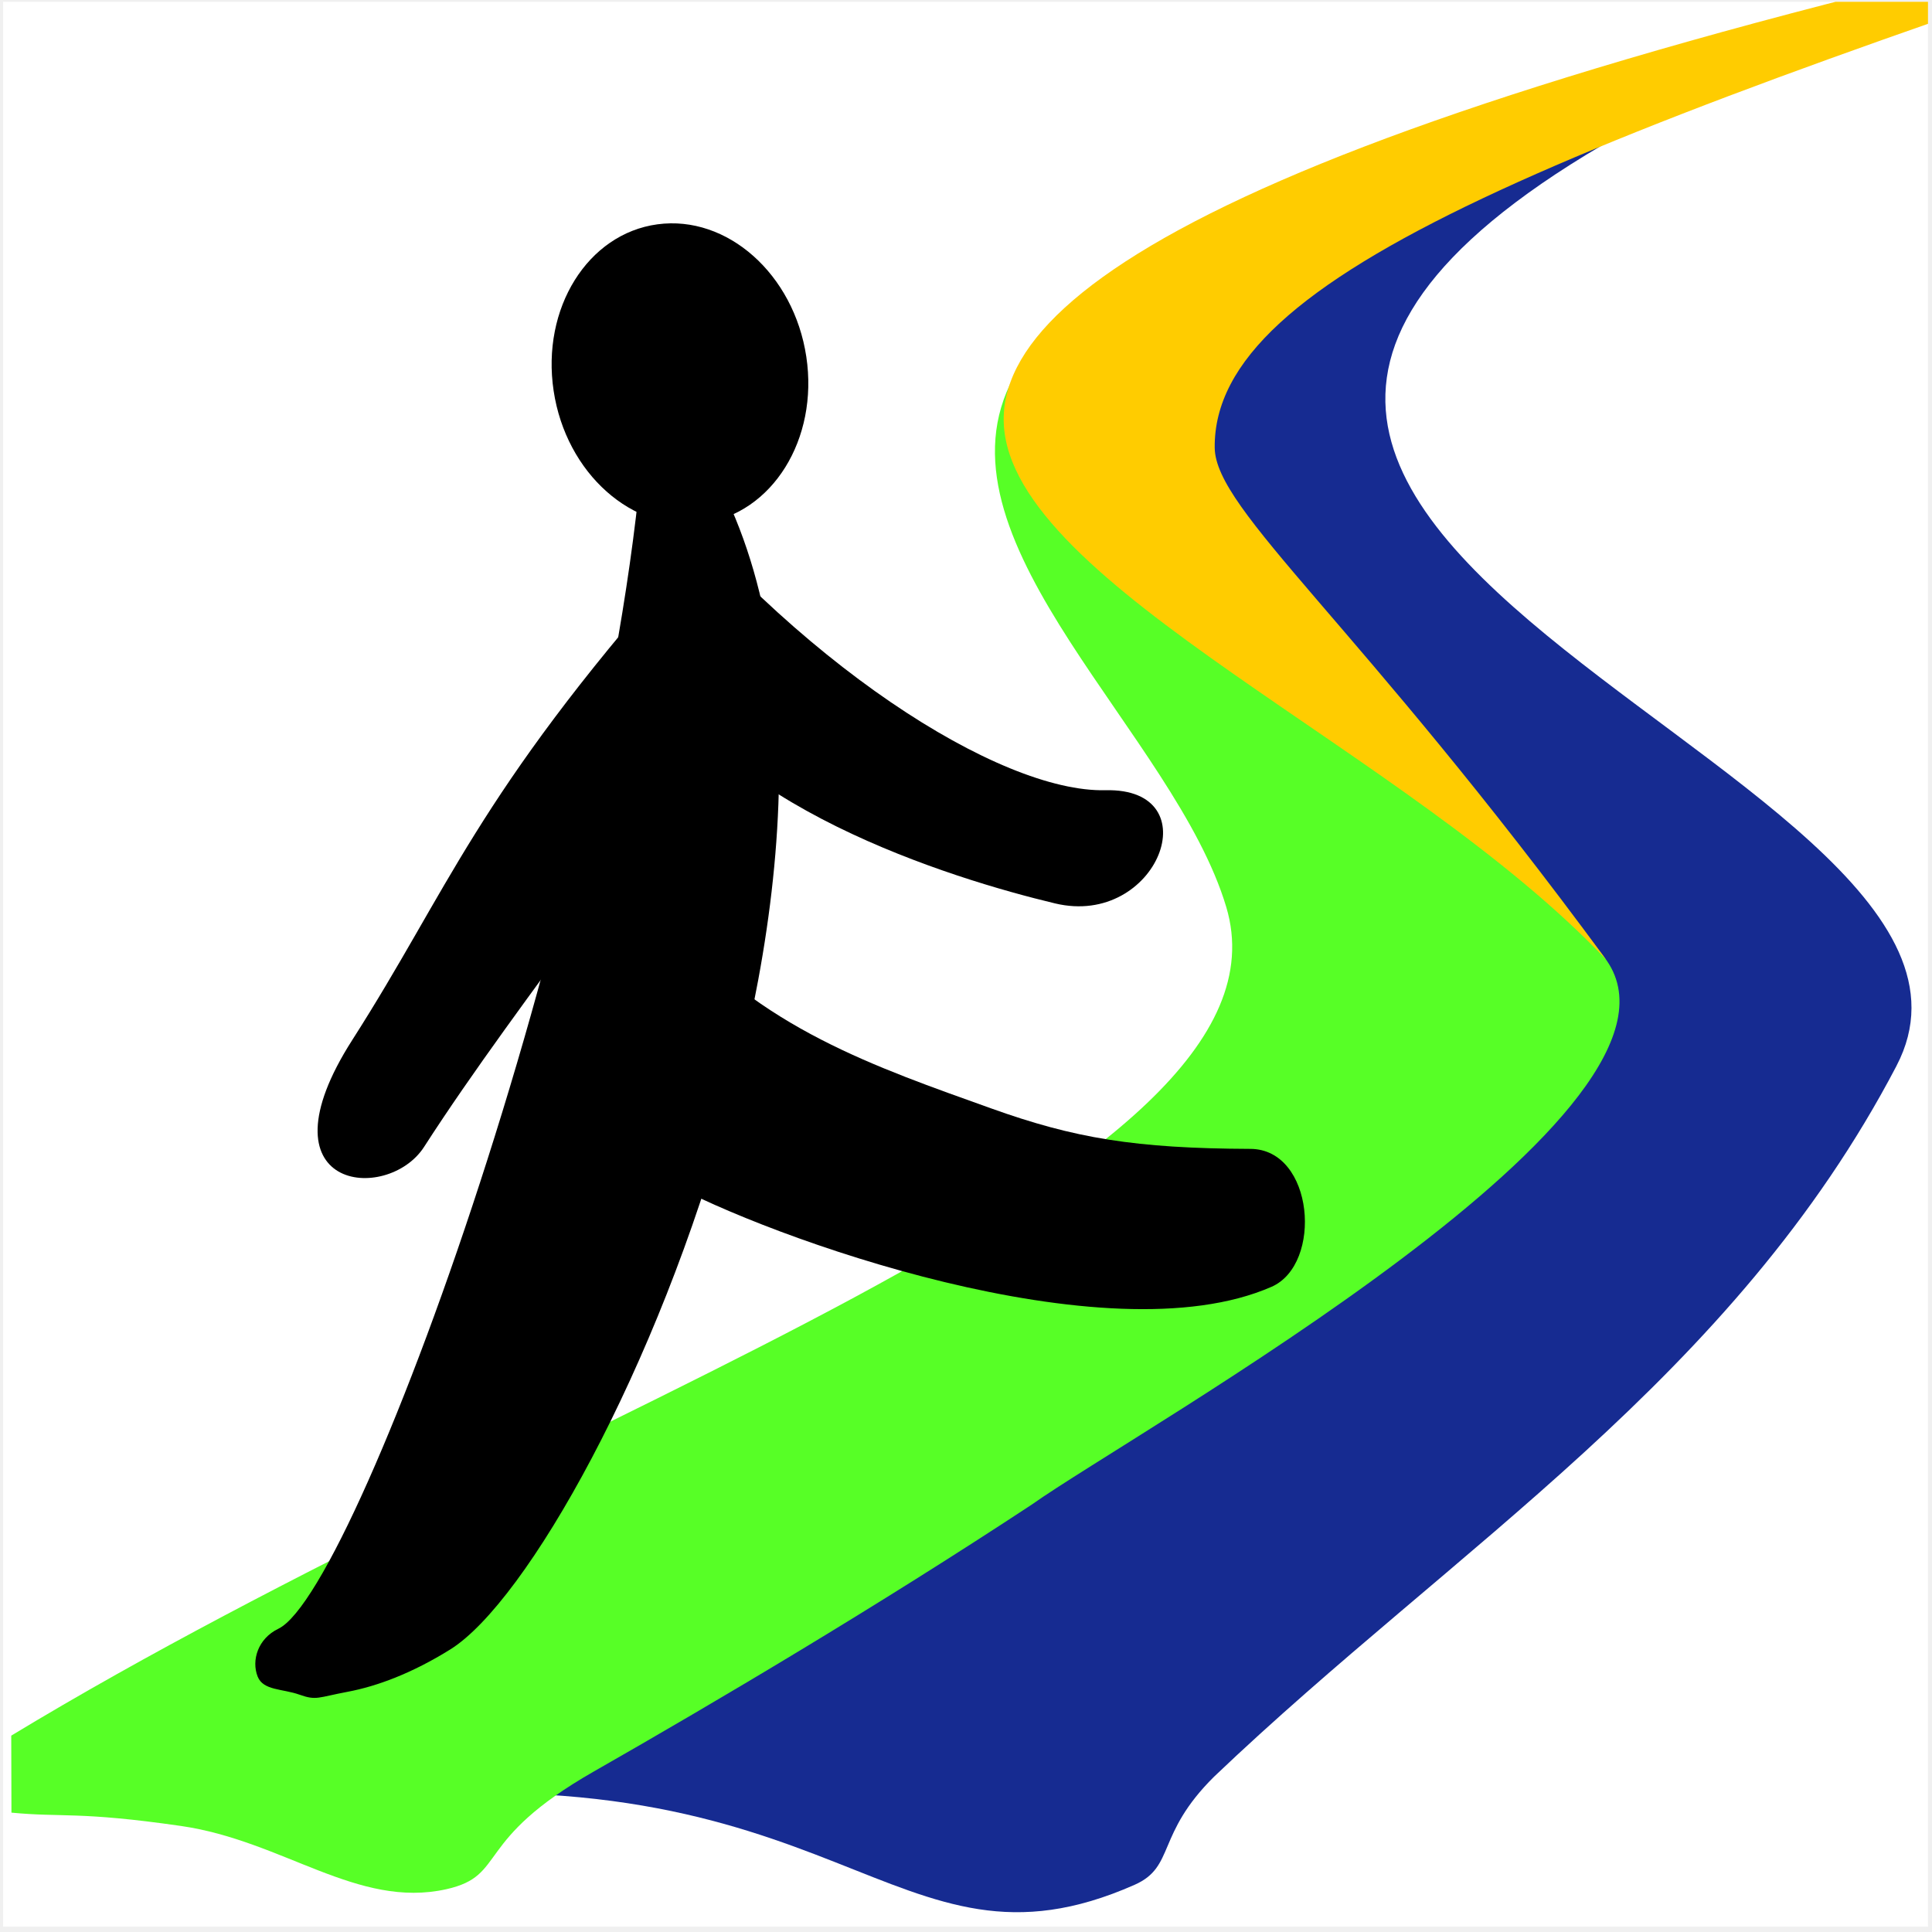
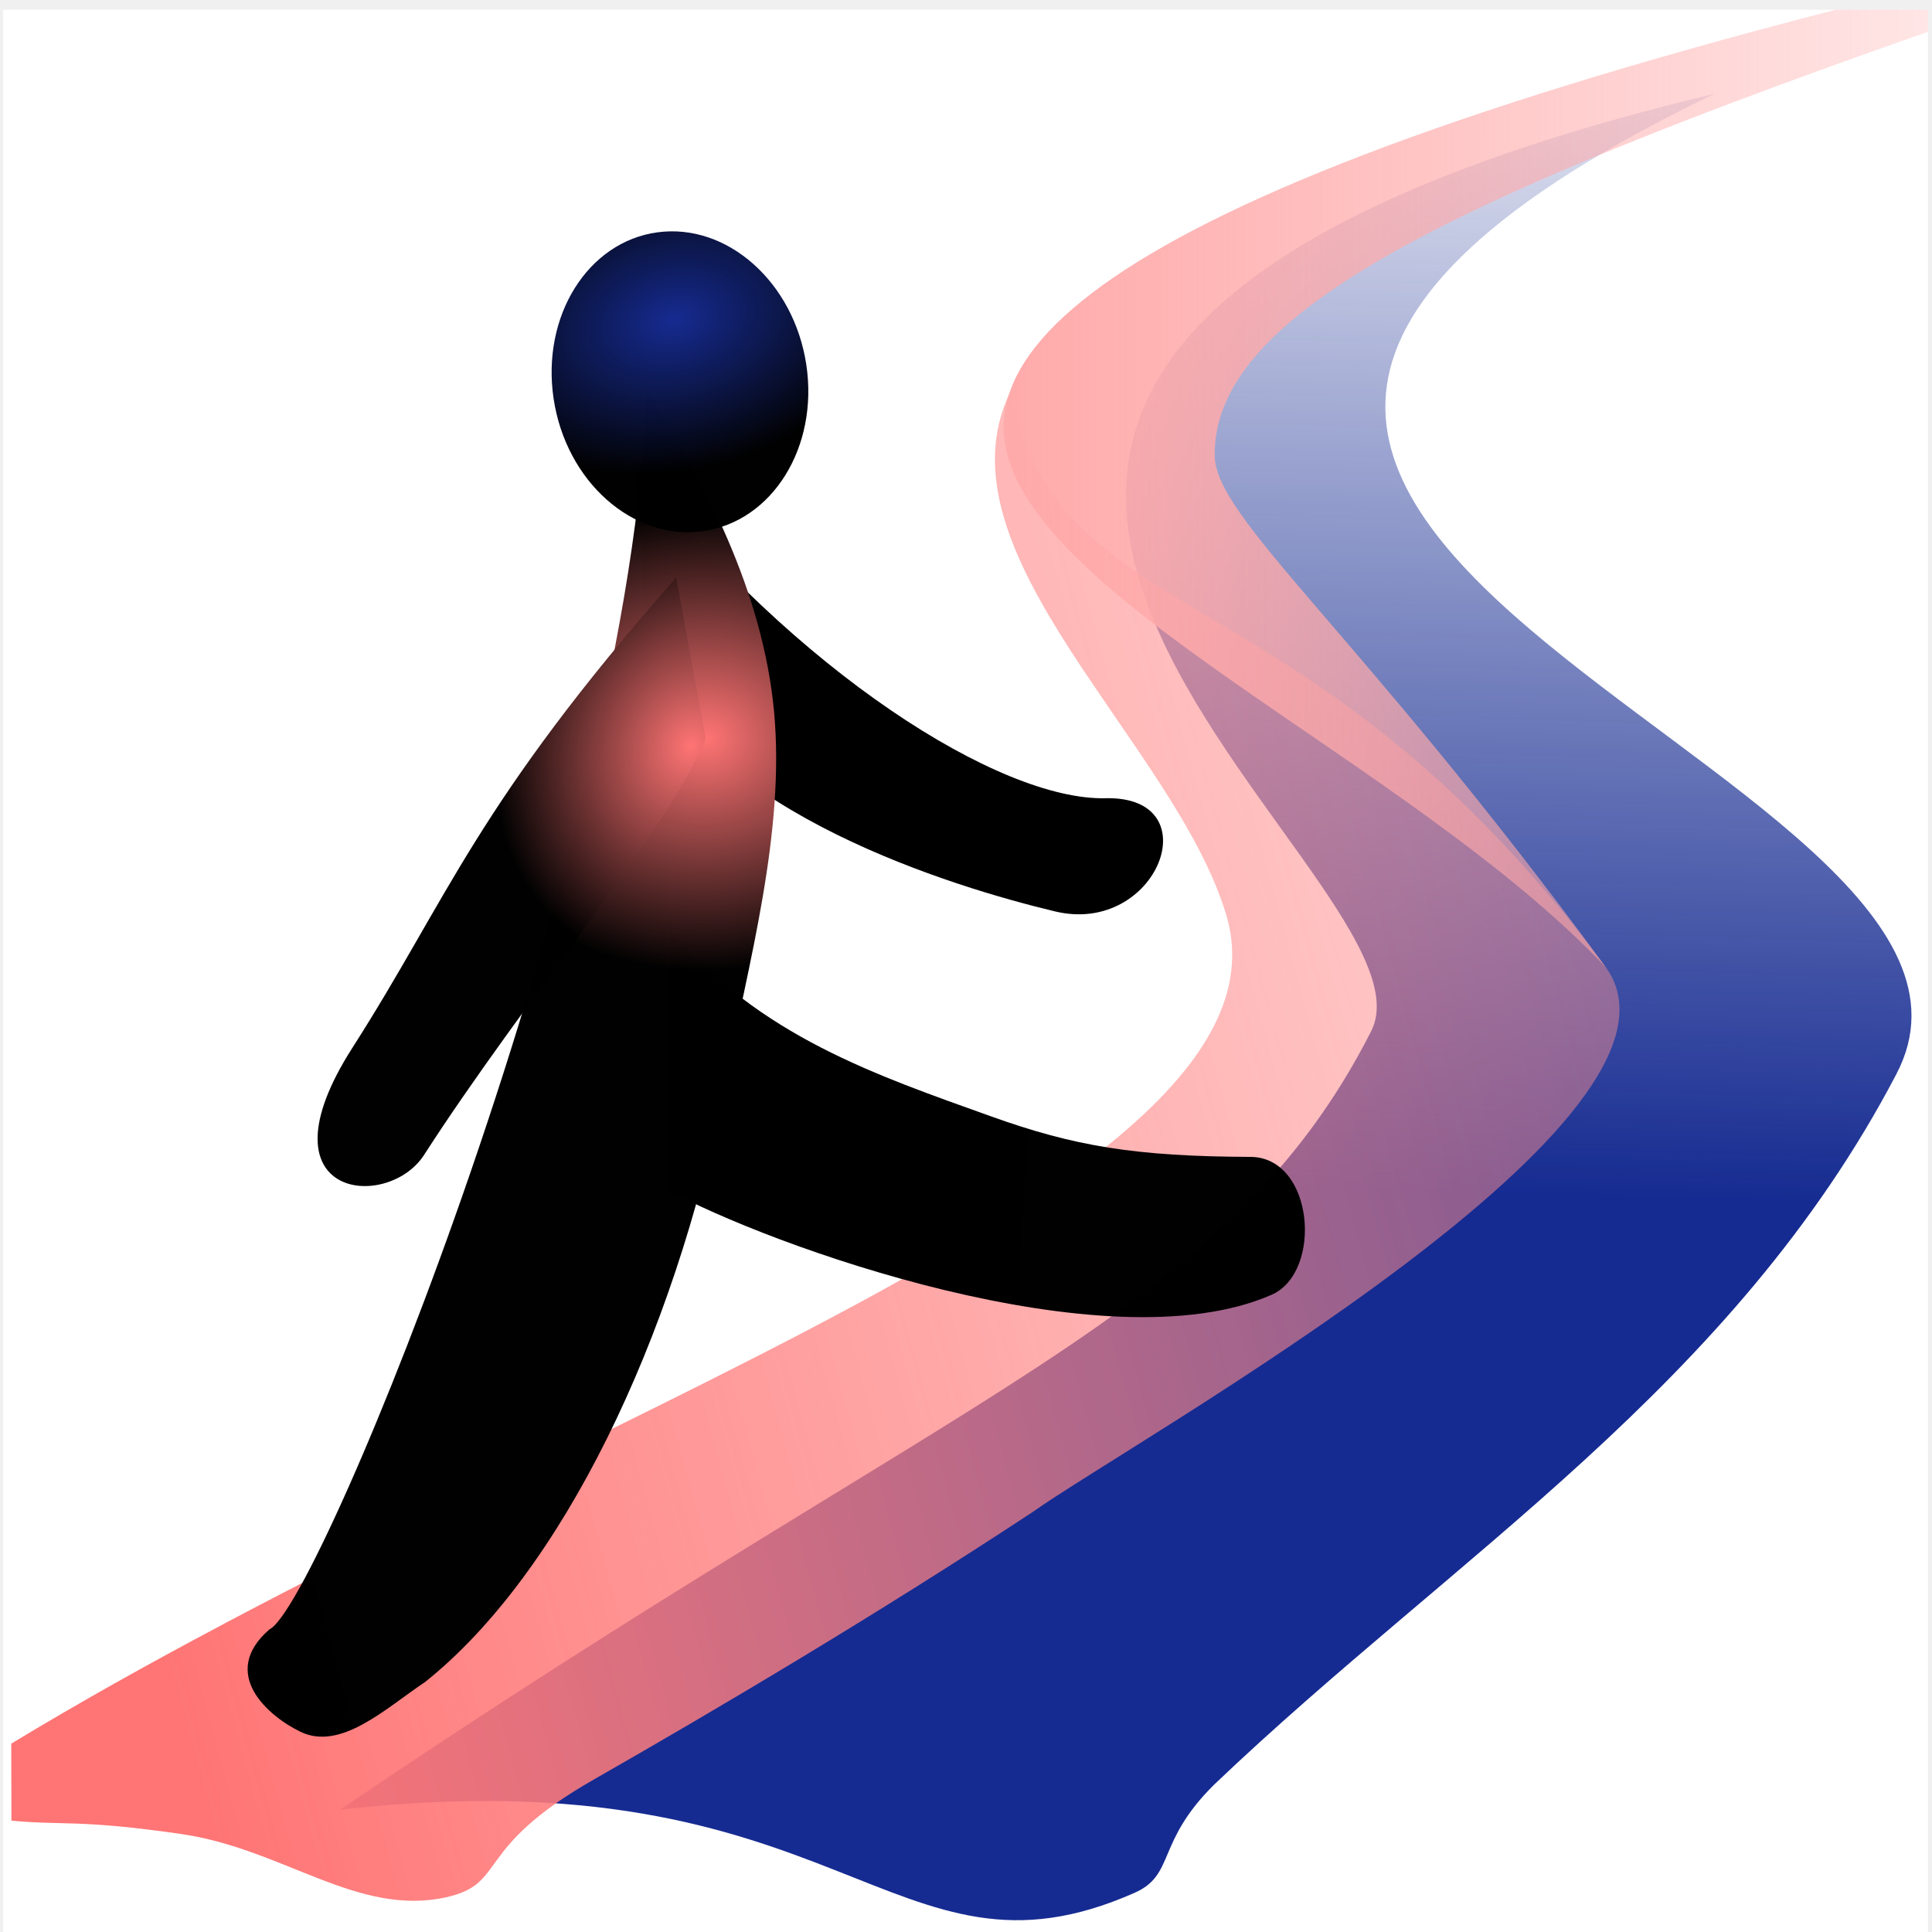
- <svg xmlns="http://www.w3.org/2000/svg" width="54px" height="54px" viewBox="0 0 54 54" version="1.1" id="svg12">
+ <svg xmlns="http://www.w3.org/2000/svg" xmlns:xlink="http://www.w3.org/1999/xlink" width="54px" height="54px" viewBox="0 0 54 54" version="1.1" id="svg12">
  <defs id="defs6">
    <clipPath clipPathUnits="userSpaceOnUse" id="clipPath1127">
      <rect style="display:inline;fill:none;fill-opacity:1;stroke:#808080;stroke-width:0.1;stroke-linecap:round;stroke-linejoin:round;stroke-miterlimit:4;stroke-dasharray:none;stroke-opacity:1" id="rect1129" width="33.381" height="33.381" x="162.687" y="350.973" />
    </clipPath>
    <clipPath clipPathUnits="userSpaceOnUse" id="clipPath931">
      <rect style="opacity:0.99;fill:none;fill-opacity:1;stroke:#000000;stroke-width:0.3;stroke-miterlimit:4;stroke-dasharray:none" id="rect933" width="28.3" height="28.3" x="-0.071" y="0.31" />
    </clipPath>
+     <clipPath clipPathUnits="userSpaceOnUse" id="clipPath931-3">
+       <rect style="opacity:0.99;fill:none;fill-opacity:1;stroke:#000000;stroke-width:0.3;stroke-miterlimit:4;stroke-dasharray:none" id="rect933-9" width="28.3" height="28.3" x="-0.071" y="0.31" />
+     </clipPath>
+     <linearGradient xlink:href="#linearGradient983" id="linearGradient985" x1="23.518" y1="-1.144" x2="22.942" y2="17.739" gradientUnits="userSpaceOnUse" />
+     <linearGradient id="linearGradient983">
+       <stop style="stop-color:#162b91;stop-opacity:0" offset="0" id="stop979" />
+       <stop style="stop-color:#162b91;stop-opacity:1" offset="1" id="stop981" />
+     </linearGradient>
+     <linearGradient xlink:href="#linearGradient947" id="linearGradient925" x1="0.047" y1="17.024" x2="41.363" y2="5.738" gradientUnits="userSpaceOnUse" />
+     <linearGradient id="linearGradient947">
+       <stop id="stop943" offset="0" style="stop-color:#ff7474;stop-opacity:1" />
+       <stop id="stop945" offset="1" style="stop-color:#ffaaaa;stop-opacity:0;" />
+     </linearGradient>
+     <linearGradient xlink:href="#linearGradient931" id="linearGradient933" x1="14.639" y1="6.521" x2="34.104" y2="6.521" gradientUnits="userSpaceOnUse" />
+     <linearGradient id="linearGradient931">
+       <stop style="stop-color:#ffaaaa;stop-opacity:1;" offset="0" id="stop927" />
+       <stop style="stop-color:#ffaaaa;stop-opacity:0;" offset="1" id="stop929" />
+     </linearGradient>
+     <linearGradient xlink:href="#linearGradient1031" id="linearGradient1025" x1="44.777" y1="70.821" x2="60.014" y2="71.553" gradientUnits="userSpaceOnUse" />
+     <linearGradient id="linearGradient1031">
+       <stop style="stop-color:#000000;stop-opacity:1" offset="0" id="stop1027" />
+       <stop style="stop-color:#000000;stop-opacity:0.995" offset="1" id="stop1029" />
+     </linearGradient>
+     <radialGradient xlink:href="#linearGradient1009" id="radialGradient1003" cx="39.886" cy="65.181" fx="39.886" fy="65.181" r="8.855" gradientTransform="matrix(1.022307,-0.03708011,0.0301729,0.9268374,-2.807243,-0.9877338)" gradientUnits="userSpaceOnUse" />
+     <linearGradient id="linearGradient1009">
+       <stop id="stop1005" offset="0" style="stop-color:#ff7474;stop-opacity:1" />
+       <stop id="stop1007" offset="1" style="stop-color:#000000;stop-opacity:0.995" />
+     </linearGradient>
+     <radialGradient xlink:href="#linearGradient991" id="radialGradient995" cx="32.49" cy="48.643" fx="32.49" fy="48.643" r="4.276" gradientTransform="matrix(1.706974,-0.1956862,0.1412422,1.23781,-29.93696,-5.666675)" gradientUnits="userSpaceOnUse" />
+     <linearGradient id="linearGradient991">
+       <stop style="stop-color:#162b91;stop-opacity:1" offset="0" id="stop987" />
+       <stop style="stop-color:#000000;stop-opacity:0.995" offset="1" id="stop989" />
+     </linearGradient>
+     <radialGradient xlink:href="#linearGradient1009" id="radialGradient1035" cx="39.574" cy="59.588" fx="39.574" fy="59.588" r="6.502" gradientTransform="matrix(0.4466359,-1.120579,0.9109779,0.4045433,-32.51389,78.44377)" gradientUnits="userSpaceOnUse" />
  </defs>
-   <g transform="matrix(1.90106,0,0,1.90106,0.2229903,-0.5393294)" id="g929" clip-path="url(#clipPath931)" style="stroke-width:0.526">
-     <rect y="-1.982" x="-0.504" height="31.936" width="37.533" id="rect1686-7-4-4" style="display:inline;fill:#ffffff;fill-opacity:1;stroke:#808080;stroke-width:0.199;stroke-linecap:round;stroke-linejoin:round;stroke-miterlimit:4;stroke-dasharray:none;stroke-opacity:1" />
-     <path id="path4524-5-8-9-0-6-7-2-8-9-0-0" d="M 27.766,15.954 C 30.166,11.366 11.876,7.909 25.094,1.543 8.363,5.546 21.257,12.942 20.042,15.328 c -2.131,4.184 -5.893,5.16 -15.16,11.446 7.407,-0.846 8.101,2.804 11.682,1.221 0.602,-0.266 0.308,-0.738 1.169,-1.59 1.769,-1.687 3.677,-3.153 5.444,-4.771 1.766,-1.618 3.39,-3.387 4.59,-5.681 z" style="display:inline;fill:#162b91;fill-opacity:1;stroke:#6fff00;stroke-width:0;stroke-linecap:butt;stroke-linejoin:miter;stroke-miterlimit:4;stroke-dasharray:none;stroke-opacity:1" />
-     <path id="path4524-5-8-4-6-1-1-1-1-3-7-2-7" d="m 0.051,26.934 c 0.745,0.072 0.99,-0.021 2.493,0.196 1.503,0.217 2.595,1.221 3.9,0.93 0.904,-0.202 0.379,-0.71 2.173,-1.733 1.794,-1.024 4.158,-2.423 6.435,-3.922 1.553,-1.101 10.133,-5.845 8.415,-8.051 -4.364,-5.873 -7.988,-4.822 -8.735,-8.418 -1.134,2.368 2.424,5.153 3.18,7.684 1.176,3.942 -9.808,7.302 -17.864,12.182" style="display:inline;fill:#57ff26;fill-opacity:1;stroke:none;stroke-width:0;stroke-linecap:round;stroke-linejoin:miter;stroke-miterlimit:4;stroke-dasharray:none;stroke-opacity:1" />
-     <path id="path4524-5-8-4-2-0-2-5-0-1-8-9-1-9" d="m 14.641,6.512 c 0.105,2.385 5.94,4.795 8.856,7.881 C 19.847,9.423 17.751,7.791 17.742,6.866 17.716,4.318 22.815,2.379 34.104,-1.351 19.124,1.759 14.545,4.352 14.641,6.512 Z" style="display:inline;fill:#ffcc00;fill-opacity:1;stroke:#ffff00;stroke-width:0;stroke-linecap:butt;stroke-linejoin:miter;stroke-miterlimit:4;stroke-dasharray:none;stroke-opacity:1" />
-     <g style="display:inline;fill:#000000;fill-opacity:1;stroke-width:2.175" id="g1081-2-7-4" transform="matrix(0.972476,0,0,0.8595694,-73.62318,-300.5492)">
-       <g id="g856-8-5-7-2-1-1-0-1" transform="matrix(0.4512106,0,0,0.48362,68.236,334.4549)" style="fill:#000000;fill-opacity:1;stroke-width:4.655">
-         <path id="path4601-8-2-9-08-5-5-0-4-5-6" d="m 25.618,89.708 c 2.74,-1.389 11.813,-28.137 12.343,-44.063 11.078,11.724 -1.477,41.44 -6.586,44.797 -1.277,0.839 -2.447,1.3 -3.44,1.497 -0.993,0.197 -1.039,0.316 -1.611,0.101 -0.572,-0.215 -1.214,-0.141 -1.401,-0.641 -0.214,-0.571 0.009,-1.343 0.694,-1.69 z" style="fill:#000000;fill-opacity:1;stroke:#000000;stroke-width:0;stroke-linecap:butt;stroke-linejoin:miter;stroke-miterlimit:4;stroke-dasharray:none;stroke-opacity:1" />
-         <ellipse rx="4.276" ry="5.339" cx="32.278" cy="50.389" transform="rotate(-8.122639)" id="path4603-1-0-9-1-6-5-9-0-3-9" style="fill:#000000;fill-opacity:1;stroke:#000000;stroke-width:0;stroke-linecap:round;stroke-linejoin:round;stroke-miterlimit:4;stroke-dasharray:none;stroke-opacity:1" />
-         <path id="path4607-1-8-1-6-0-8-5-3-6-3" d="m 38.745,64.7 c 2.969,3.762 6.926,5.155 10.742,6.6 2.8,1.061 4.84,1.421 8.7,1.437 2.136,0.009 2.434,4.08 0.708,4.878 -5.544,2.564 -16.902,-1.763 -20.263,-3.727" style="fill:#000000;fill-opacity:1;stroke:#000000;stroke-width:0;stroke-linecap:butt;stroke-linejoin:miter;stroke-miterlimit:4;stroke-dasharray:none;stroke-opacity:1" />
-         <path id="path4607-8-4-0-7-6-4-4-9-9-7-7" d="m 37.603,48.371 c 5.326,7.181 12.187,11.77 15.728,11.681 3.541,-0.09 1.751,4.87 -1.686,4.004 C 48.209,63.189 40.125,60.588 37.991,55.33" style="fill:#000000;fill-opacity:1;stroke:#000000;stroke-width:0;stroke-linecap:butt;stroke-linejoin:miter;stroke-miterlimit:4;stroke-dasharray:none;stroke-opacity:1" />
-         <path id="path4607-8-9-9-3-7-3-4-0-4-1-4-3" d="m 38.947,52.244 c -6.718,8.051 -7.613,11.296 -10.851,16.638 -3.238,5.342 1.176,5.797 2.403,3.786 3.289,-5.394 8.284,-11.66 9.437,-14.723" style="fill:#000000;fill-opacity:1;stroke:#000000;stroke-width:0;stroke-linecap:butt;stroke-linejoin:miter;stroke-miterlimit:4;stroke-dasharray:none;stroke-opacity:1" />
+   <g transform="matrix(1.90106,0,0,1.90106,0.2229914,-0.3155504)" id="g929-8" clip-path="url(#clipPath931-3)" style="stroke-width:0.526">
+     <rect y="-1.982" x="-0.504" height="31.936" width="37.533" id="rect1686-7-4-4-3" style="display:inline;fill:#ffffff;fill-opacity:1;stroke:#808080;stroke-width:0.199;stroke-linecap:round;stroke-linejoin:round;stroke-miterlimit:4;stroke-dasharray:none;stroke-opacity:1" />
+     <path id="path4524-5-8-9-0-6-7-2-8-9-0-0-8" d="M 27.766,15.954 C 30.166,11.366 11.876,7.909 25.094,1.543 8.363,5.546 21.257,12.942 20.042,15.328 c -2.131,4.184 -5.893,5.16 -15.16,11.446 7.407,-0.846 8.101,2.804 11.682,1.221 0.602,-0.266 0.308,-0.738 1.169,-1.59 1.769,-1.687 3.677,-3.153 5.444,-4.771 1.766,-1.618 3.39,-3.387 4.59,-5.681 z" style="display:inline;opacity:1;fill:url(#linearGradient985);fill-opacity:1;stroke:none;stroke-width:0;stroke-linecap:butt;stroke-linejoin:miter;stroke-miterlimit:4;stroke-dasharray:none;stroke-opacity:1" />
+     <path id="path4524-5-8-4-6-1-1-1-1-3-7-2-7-5" d="m 0.051,26.934 c 0.745,0.072 0.99,-0.021 2.493,0.196 1.503,0.217 2.595,1.221 3.9,0.93 0.904,-0.202 0.379,-0.71 2.173,-1.733 1.794,-1.024 4.158,-2.423 6.435,-3.922 1.553,-1.101 10.133,-5.845 8.415,-8.051 -4.364,-5.873 -7.988,-4.822 -8.735,-8.418 -1.134,2.368 2.424,5.153 3.18,7.684 1.176,3.942 -9.808,7.302 -17.864,12.182" style="display:inline;fill:url(#linearGradient925);fill-opacity:1;stroke:none;stroke-width:0;stroke-linecap:round;stroke-linejoin:miter;stroke-miterlimit:4;stroke-dasharray:none;stroke-opacity:1" />
+     <path id="path4524-5-8-4-2-0-2-5-0-1-8-9-1-9-4" d="m 14.641,6.512 c 0.105,2.385 5.94,4.795 8.856,7.881 C 19.847,9.423 17.751,7.791 17.742,6.866 17.716,4.318 22.815,2.379 34.104,-1.351 19.124,1.759 14.545,4.352 14.641,6.512 Z" style="display:inline;fill:url(#linearGradient933);fill-opacity:1;stroke:#ffff00;stroke-width:0;stroke-linecap:butt;stroke-linejoin:miter;stroke-miterlimit:4;stroke-dasharray:none;stroke-opacity:1" />
+     <g style="display:inline;fill:#000000;fill-opacity:1;stroke-width:2.175" id="g1081-2-7-4-3" transform="matrix(0.972476,0,0,0.8595694,-73.62318,-300.5492)">
+       <g id="g856-8-5-7-2-1-1-0-1-5" transform="matrix(0.4512106,0,0,0.48362,68.236,334.4549)" style="fill:#000000;fill-opacity:1;stroke-width:4.655">
+         <path id="path4607-8-4-0-7-6-4-4-9-9-7-7-2" d="m 37.603,48.371 c 5.326,7.181 12.187,11.77 15.728,11.681 3.541,-0.09 1.751,4.87 -1.686,4.004 C 48.209,63.189 40.125,60.588 37.991,55.33" style="fill:#000000;fill-opacity:1;stroke:#000000;stroke-width:0;stroke-linecap:butt;stroke-linejoin:miter;stroke-miterlimit:4;stroke-dasharray:none;stroke-opacity:1" />
+         <path id="path4607-1-8-1-6-0-8-5-3-6-3-3" d="m 38.745,64.7 c 2.969,3.762 6.926,5.155 10.742,6.6 2.8,1.061 4.84,1.421 8.7,1.437 2.136,0.009 2.434,4.08 0.708,4.878 -5.544,2.564 -16.902,-1.763 -20.263,-3.727" style="fill:url(#linearGradient1025);fill-opacity:1;stroke:#000000;stroke-width:0;stroke-linecap:butt;stroke-linejoin:miter;stroke-miterlimit:4;stroke-dasharray:none;stroke-opacity:1" />
+         <path id="path4601-8-2-9-08-5-5-0-4-5-6-7" d="m 25.321,89.446 c 1.712,-0.868 12.11,-27.875 12.641,-43.802 1.911,3.135 3.887,7.074 4.264,11.34 0.378,4.266 -0.842,8.859 -1.676,13.301 -1.667,8.884 -5.435,17.165 -10.013,21.021 -1.318,0.93 -2.824,2.451 -4.176,1.765 -1.078,-0.547 -2.75,-2.061 -1.04,-3.626 z" style="fill:url(#radialGradient1003);fill-opacity:1;stroke:#000000;stroke-width:0;stroke-linecap:butt;stroke-linejoin:miter;stroke-miterlimit:4;stroke-dasharray:none;stroke-opacity:1" />
+         <ellipse rx="4.276" ry="5.339" cx="32.278" cy="50.389" transform="rotate(-8.122639)" id="path4603-1-0-9-1-6-5-9-0-3-9-3" style="fill:url(#radialGradient995);fill-opacity:1;stroke:#000000;stroke-width:0;stroke-linecap:round;stroke-linejoin:round;stroke-miterlimit:4;stroke-dasharray:none;stroke-opacity:1" />
+         <path id="path4607-8-9-9-3-7-3-4-0-4-1-4-3-5" d="m 38.947,52.244 c -3.359,4.025 -5.262,6.849 -6.73,9.335 -1.468,2.485 -2.502,4.632 -4.121,7.303 -3.238,5.342 1.176,5.797 2.403,3.786 3.289,-5.394 8.284,-11.66 9.437,-14.723" style="fill:url(#radialGradient1035);fill-opacity:1;stroke:#000000;stroke-width:0;stroke-linecap:butt;stroke-linejoin:miter;stroke-miterlimit:4;stroke-dasharray:none;stroke-opacity:1" />
      </g>
    </g>
  </g>
</svg>
